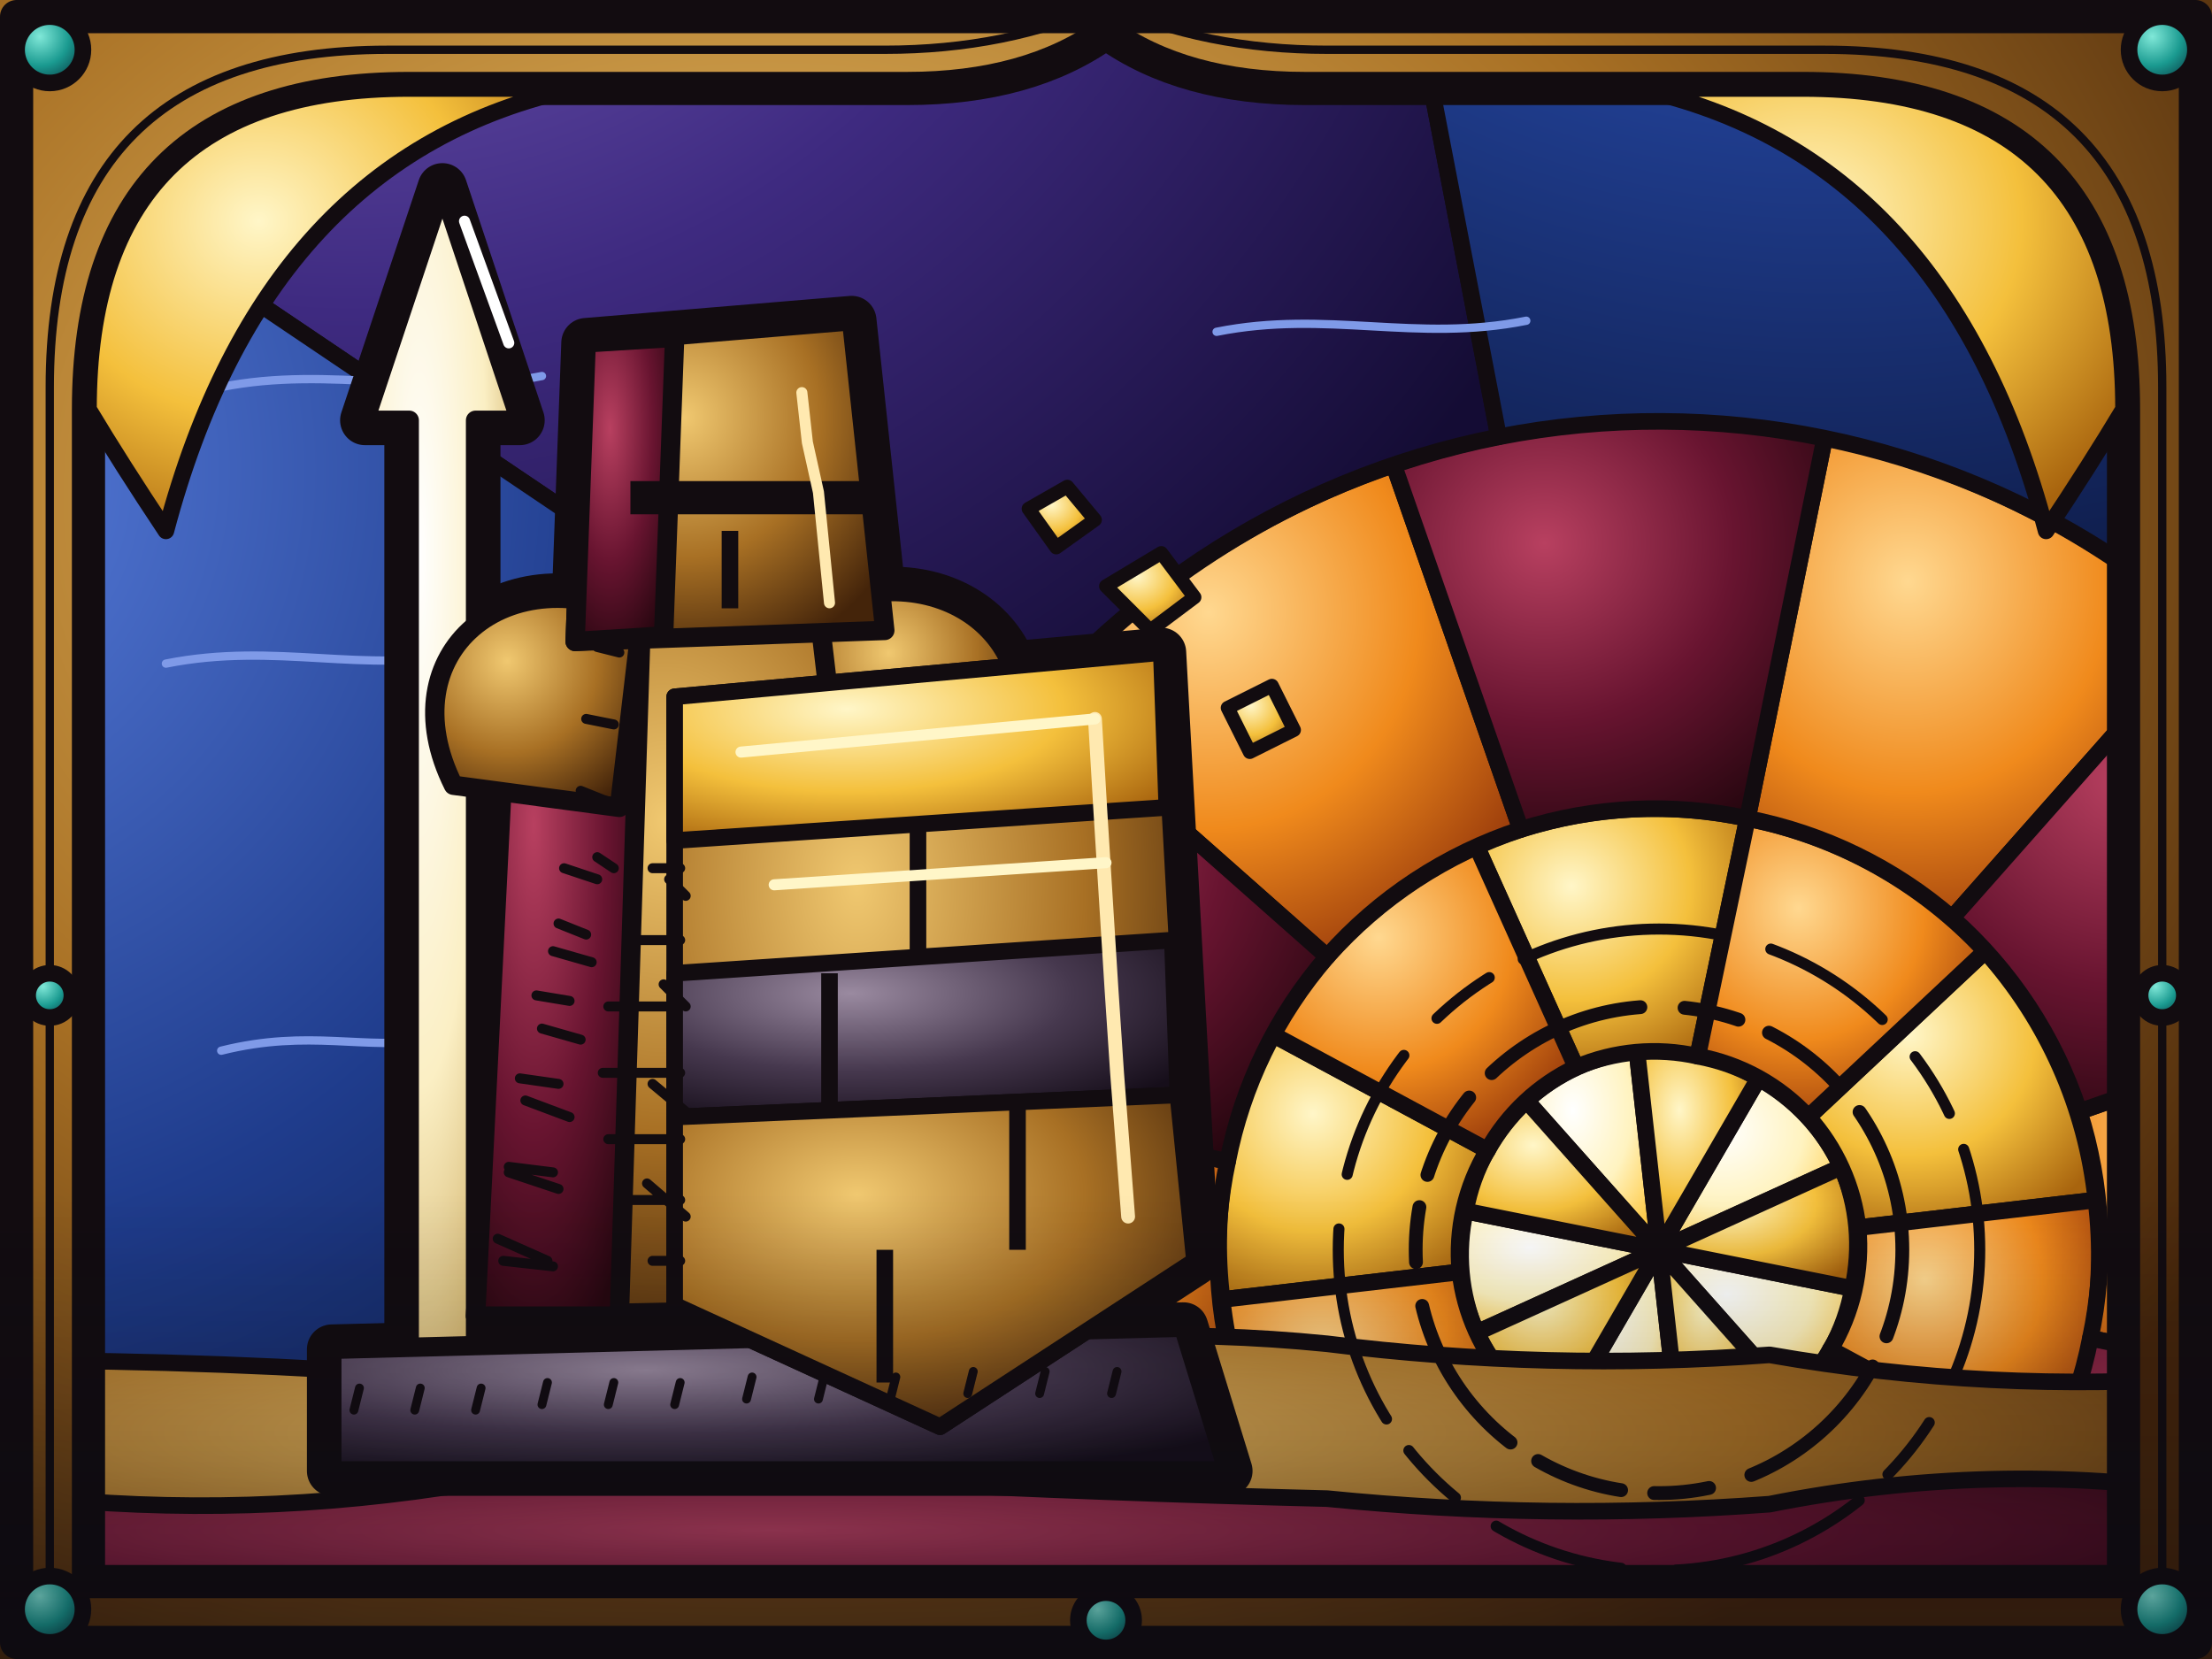
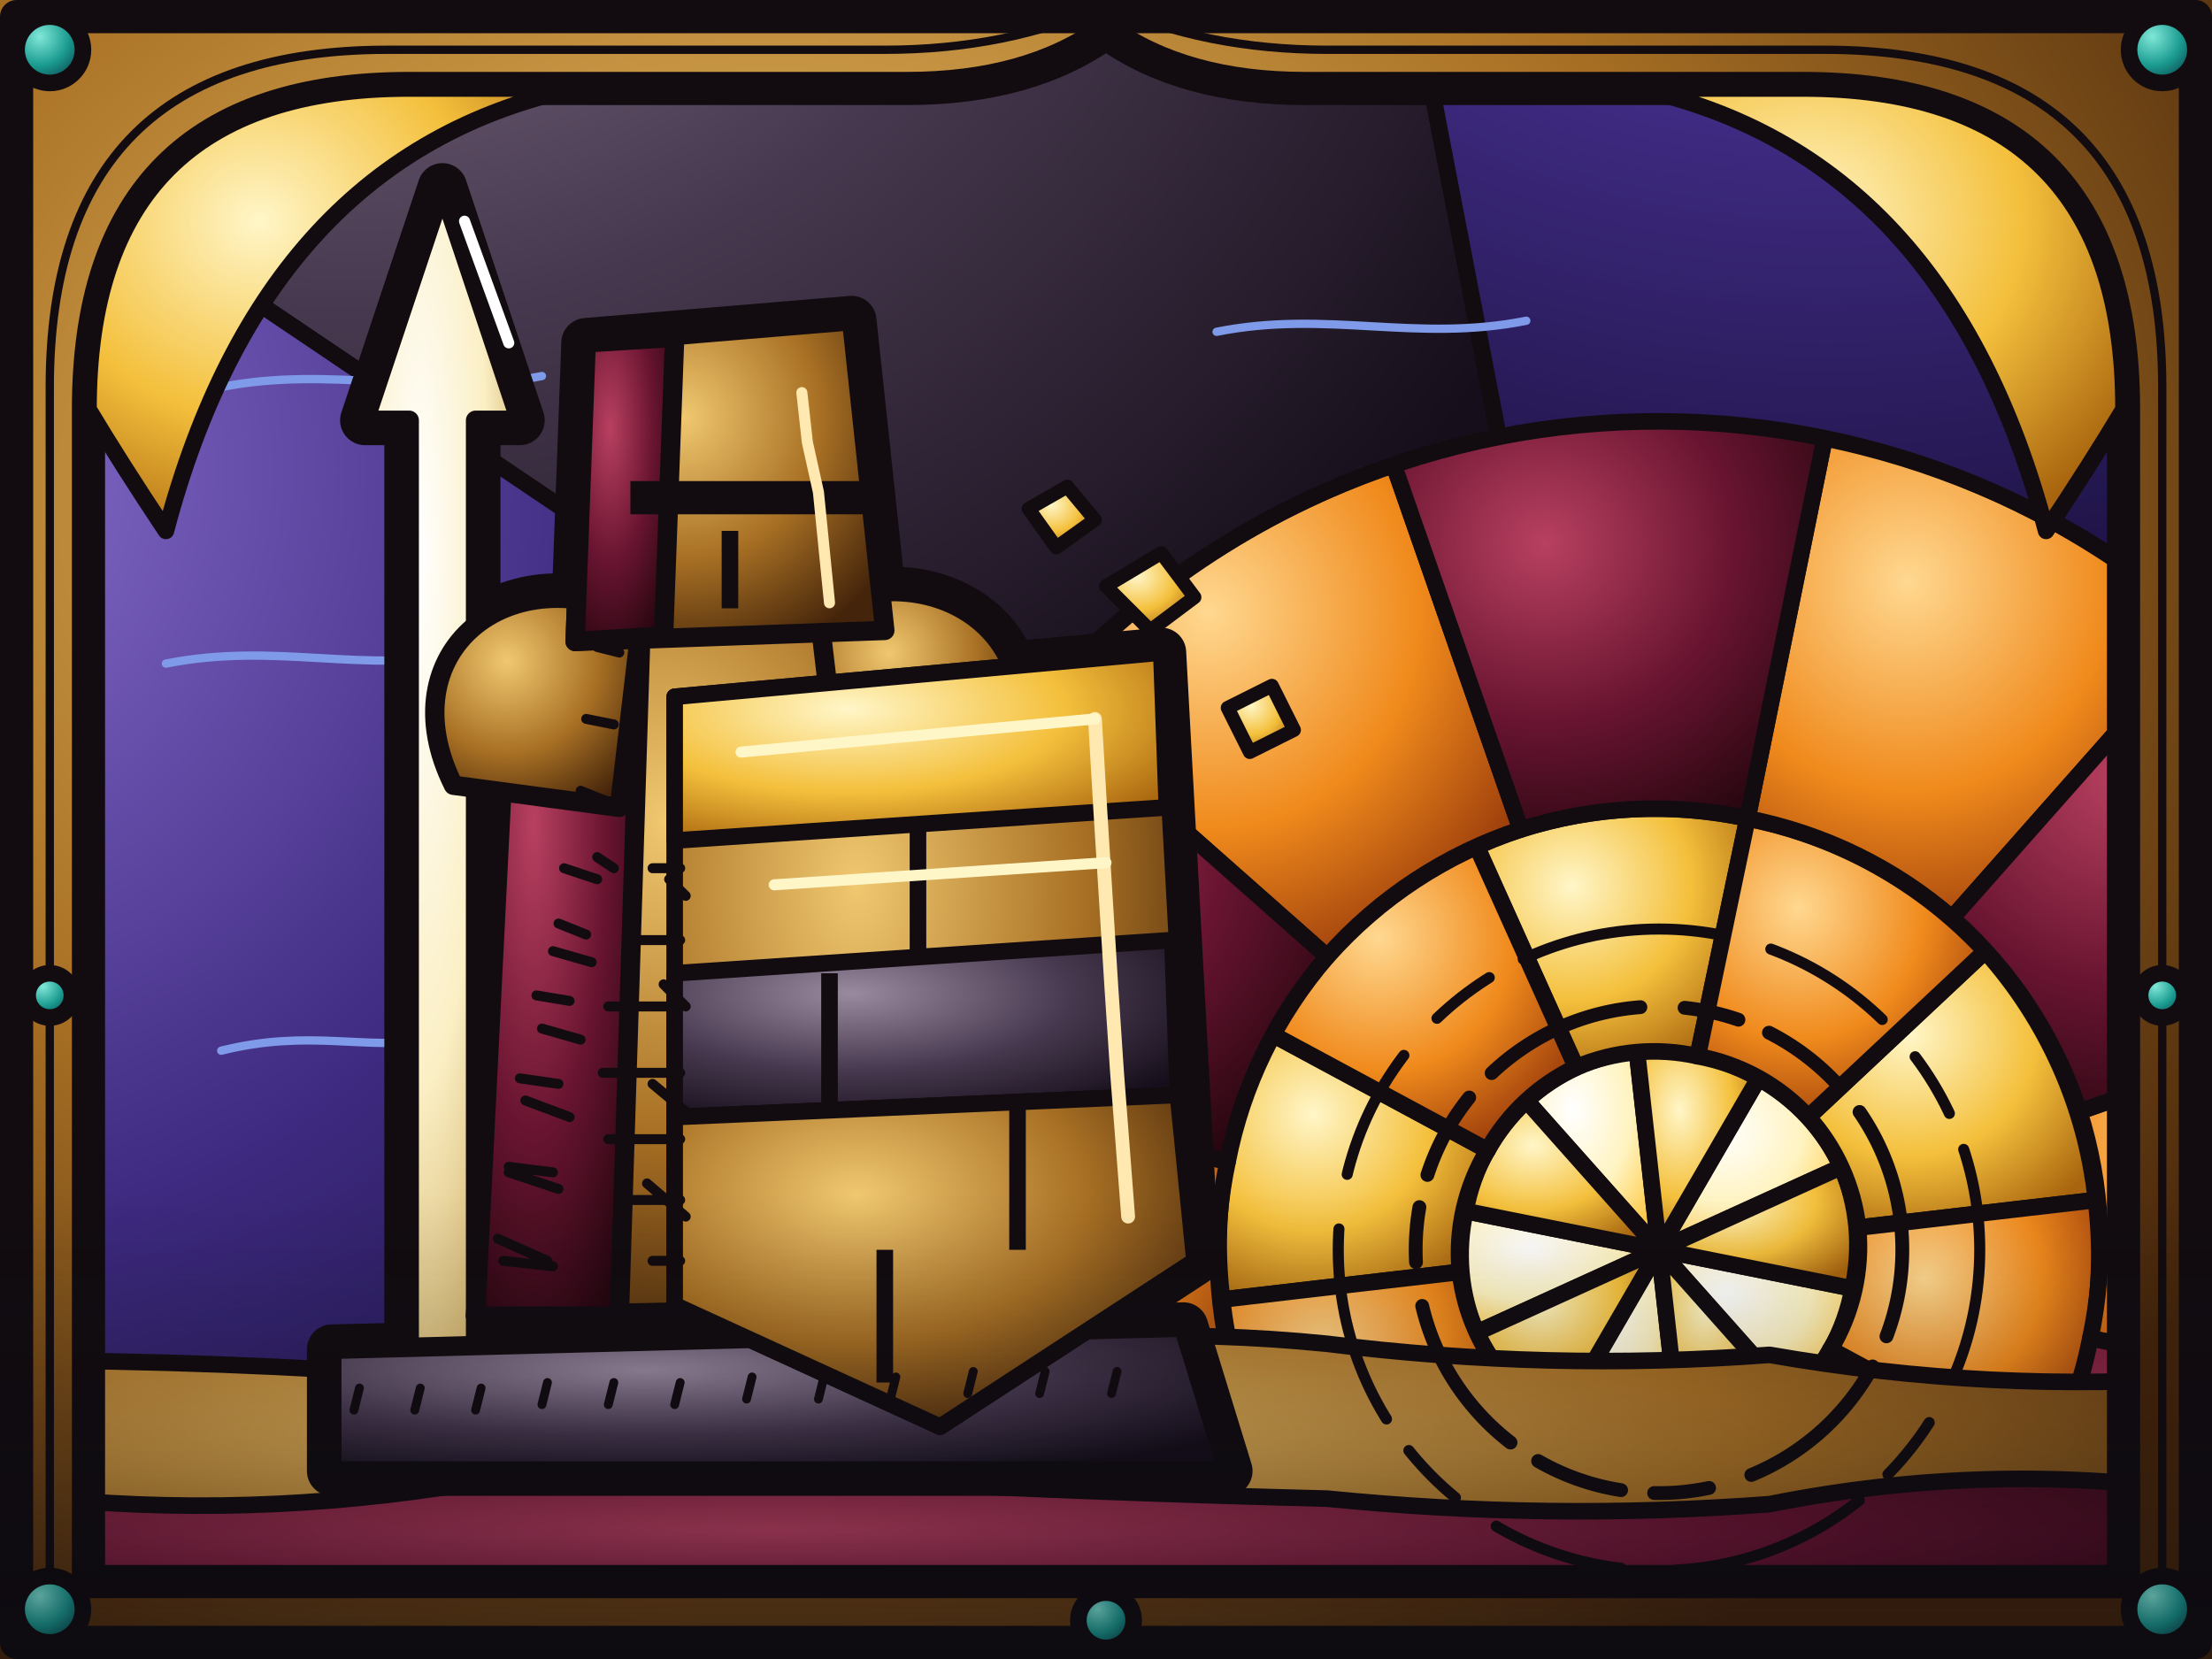
<svg xmlns="http://www.w3.org/2000/svg" width="400" height="300" viewBox="0 0 400 300" role="img" aria-labelledby="title desc">
  <defs>
    <linearGradient id="shade" x2="0" y2="1">
      <stop offset=".72" stop-color="#050812" stop-opacity="0" />
      <stop offset="1" stop-color="#050812" stop-opacity=".35" />
    </linearGradient>
  </defs>
  <g>
    <g stroke-linejoin="round">
      <defs>
        <radialGradient id="white" cx=".35" cy=".3" r=".8">
          <stop stop-color="#ffffff" />
          <stop offset=".55" stop-color="#fff3c0" />
          <stop offset="1" stop-color="#ffc840" />
        </radialGradient>
        <radialGradient id="gold" cx=".35" cy=".3" r=".8">
          <stop stop-color="#fff6c8" />
          <stop offset=".55" stop-color="#f4c03c" />
          <stop offset="1" stop-color="#a8640e" />
        </radialGradient>
        <radialGradient id="amber" cx=".35" cy=".3" r=".8">
          <stop stop-color="#ffd890" />
          <stop offset=".55" stop-color="#f08a1c" />
          <stop offset="1" stop-color="#94360a" />
        </radialGradient>
        <radialGradient id="wine" cx=".35" cy=".3" r=".8">
          <stop stop-color="#b84060" />
          <stop offset=".55" stop-color="#681430" />
          <stop offset="1" stop-color="#26060f" />
        </radialGradient>
        <radialGradient id="violet" cx=".35" cy=".3" r=".8">
          <stop stop-color="#8a70d0" />
          <stop offset=".55" stop-color="#3e2a80" />
          <stop offset="1" stop-color="#140c34" />
        </radialGradient>
        <radialGradient id="navy" cx=".35" cy=".3" r=".8">
          <stop stop-color="#3a56b0" />
          <stop offset=".55" stop-color="#162a6a" />
          <stop offset="1" stop-color="#080e2a" />
        </radialGradient>
        <radialGradient id="deep" cx=".35" cy=".3" r=".8">
          <stop stop-color="#5a80e0" />
          <stop offset=".55" stop-color="#1f3c8c" />
          <stop offset="1" stop-color="#0a1438" />
        </radialGradient>
        <radialGradient id="bronze" cx=".35" cy=".3" r=".8">
          <stop stop-color="#f0c870" />
          <stop offset=".55" stop-color="#a87024" />
          <stop offset="1" stop-color="#44240a" />
        </radialGradient>
        <radialGradient id="ash" cx=".35" cy=".3" r=".8">
          <stop stop-color="#9a8aa0" />
          <stop offset=".55" stop-color="#46384e" />
          <stop offset="1" stop-color="#160e1a" />
        </radialGradient>
        <radialGradient id="teal" cx=".35" cy=".3" r=".8">
          <stop stop-color="#80e8d8" />
          <stop offset=".55" stop-color="#1a9a90" />
          <stop offset="1" stop-color="#0a3c44" />
        </radialGradient>
        <radialGradient id="ivory" cx=".35" cy=".3" r=".8">
          <stop stop-color="#ffffff" />
          <stop offset=".55" stop-color="#fbefc4" />
          <stop offset="1" stop-color="#c8a456" />
        </radialGradient>
      </defs>
      <rect width="400" height="300" fill="#120c10" />
      <g stroke="#120c10" stroke-width="3" stroke-linejoin="round">
        <g fill="url(#white)">
          <path d="M300 226L335 233A36 36 0 0 1 324 253Z" />
          <path d="M300 226L304 262A36 36 0 0 1 282 257Z" />
          <path d="M300 226L267 241A36 36 0 0 1 265 219Z" />
          <path d="M300 226L276 199A36 36 0 0 1 296 190Z" />
          <path d="M300 226L318 195A36 36 0 0 1 333 211Z" />
        </g>
        <g fill="url(#gold)">
          <path d="M300 226L324 253A36 36 0 0 1 304 262Z" />
          <path d="M300 226L282 257A36 36 0 0 1 267 241Z" />
          <path d="M300 226L265 219A36 36 0 0 1 276 199Z" />
          <path d="M300 226L296 190A36 36 0 0 1 318 195Z" />
          <path d="M300 226L333 211A36 36 0 0 1 335 233Z" />
          <path d="M370 265A80 80 0 0 1 333 299L315 259A36 36 0 0 0 331 244Z" />
          <path d="M284 304A80 80 0 0 1 241 280L273 250A36 36 0 0 0 293 261Z" />
          <path d="M221 235A80 80 0 0 1 230 187L269 208A36 36 0 0 0 264 230Z" />
          <path d="M267 153A80 80 0 0 1 316 148L307 191A36 36 0 0 0 285 193Z" />
          <path d="M359 172A80 80 0 0 1 379 217L336 222A36 36 0 0 0 327 202Z" />
        </g>
        <g fill="url(#amber)">
          <path d="M333 299A80 80 0 0 1 284 304L293 261A36 36 0 0 0 315 259Z" />
          <path d="M241 280A80 80 0 0 1 221 235L264 230A36 36 0 0 0 273 250Z" />
          <path d="M230 187A80 80 0 0 1 267 153L285 193A36 36 0 0 0 269 208Z" />
          <path d="M316 148A80 80 0 0 1 359 172L327 202A36 36 0 0 0 307 191Z" />
          <path d="M379 217A80 80 0 0 1 370 265L331 244A36 36 0 0 0 336 222Z" />
          <path d="M412 325A150 150 0 0 1 348 368L325 302A80 80 0 0 0 360 279Z" />
          <path d="M270 373A150 150 0 0 1 201 338L247 286A80 80 0 0 0 284 304Z" />
          <path d="M158 274A150 150 0 0 1 153 196L222 210A80 80 0 0 0 224 251Z" />
          <path d="M188 127A150 150 0 0 1 252 84L275 150A80 80 0 0 0 240 173Z" />
          <path d="M330 79A150 150 0 0 1 399 114L353 166A80 80 0 0 0 316 148Z" />
          <path d="M442 178A150 150 0 0 1 447 256L378 242A80 80 0 0 0 376 201Z" />
        </g>
        <g fill="url(#wine)">
          <path d="M447 256A150 150 0 0 1 412 325L360 279A80 80 0 0 0 378 242Z" />
          <path d="M201 338A150 150 0 0 1 158 274L224 251A80 80 0 0 0 247 286Z" />
          <path d="M153 196A150 150 0 0 1 188 127L240 173A80 80 0 0 0 222 210Z" />
          <path d="M252 84A150 150 0 0 1 330 79L316 148A80 80 0 0 0 275 150Z" />
          <path d="M399 114A150 150 0 0 1 442 178L376 201A80 80 0 0 0 353 166Z" />
        </g>
-         <g fill="url(#violet)">
+         <g fill="url(#ash)">
          <path d="M65 574A420 420 0 0 1 -112 306L153 255A150 150 0 0 0 216 350Z" />
          <path d="M-48 -9A420 420 0 0 1 220 -186L271 79A150 150 0 0 0 176 142Z" />
          <path d="M535 -122A420 420 0 0 1 712 146L447 197A150 150 0 0 0 384 102Z" />
        </g>
-         <g fill="url(#deep)">
+         <g fill="url(#violet)">
          <path d="M-112 306A420 420 0 0 1 -48 -9L176 142A150 150 0 0 0 153 255Z" />
          <path d="M220 -186A420 420 0 0 1 535 -122L384 102A150 150 0 0 0 271 79Z" />
        </g>
        <path d="M0 300V246Q40 246 80 249Q120 253 160 246Q200 239 240 243Q280 248 320 245Q360 252 400 249V300Z" fill="url(#bronze)" />
        <path d="M0 300V270Q40 275 80 269Q120 265 160 268Q200 270 240 271Q280 275 320 272Q360 264 400 270V300Z" fill="url(#wine)" />
      </g>
      <g fill="none" stroke="#120c10" stroke-linecap="round">
        <circle cx="300" cy="226" r="44" stroke-width="2.5" stroke-dasharray="16 6 30 8 10 6" />
        <circle cx="300" cy="226" r="58" stroke-width="2" stroke-dasharray="24 9 12 7 36 10" />
      </g>
      <g fill="none" stroke-linecap="round">
        <path d="M40 70C60 66 78 72 98 68M30 120C50 116 66 122 84 118M220 60C240 56 256 62 276 58M40 190C56 186 66 190 78 188" stroke="#7f9ae8" stroke-width="1.5" />
      </g>
      <g data-figure="1">
        <g fill="#120c10" stroke="#120c10" stroke-width="9" stroke-linejoin="round">
          <path d="M74 254L74 76L66 76L80 34L94 76L86 76L86 254Z" />
          <path d="M106 62L154 58L160 114L104 116Z" />
          <path d="M92 118C110 108 160 106 176 120L184 236L86 238Z" />
          <path d="M82 142C70 118 92 100 116 112L112 146Z" />
          <path d="M182 140C192 116 170 100 148 110L152 144Z" />
          <path d="M122 126L210 118L216 228L170 258L122 236Z" />
          <path d="M60 266L60 244L214 240L222 266Z" />
        </g>
        <g stroke="#120c10" stroke-width="3.5" stroke-linejoin="round">
          <path d="M74 254L74 76L66 76L80 34L94 76L86 76L86 254Z" fill="url(#ivory)" />
          <path d="M60 266L60 244L214 240L222 266Z" fill="url(#ash)" />
          <path d="M92 118C110 108 160 106 176 120L184 236L86 238Z" fill="url(#bronze)" />
          <path d="M92 118C100 114 108 112 116 111L112 238L86 238Z" fill="url(#wine)" />
          <path d="M82 142C70 118 92 100 116 112L112 146Z" fill="url(#bronze)" />
          <path d="M182 140C192 116 170 100 148 110L152 144Z" fill="url(#bronze)" />
          <path d="M106 62L154 58L160 114L104 116Z" fill="url(#bronze)" />
          <path d="M106 62L122 61L120 115L104 116Z" fill="url(#wine)" />
        </g>
        <g stroke="#120c10" stroke-width="3" stroke-linejoin="round">
          <path d="M122 126L210 118L216 228L170 258L122 236Z" fill="url(#bronze)" />
          <path d="M122 126L210 118L211 146L122 152Z" fill="url(#gold)" />
          <path d="M122 176L212 170L213 198L122 202Z" fill="url(#ash)" />
          <path d="M122 202L213 198L216 228L170 258L122 236Z" fill="url(#bronze)" />
        </g>
        <g fill="none" stroke="#120c10" stroke-width="3">
          <path d="M166 150L166 174M150 176L150 200M184 198L184 226M160 226L160 250" />
          <path d="M114 90H156" stroke-width="6" />
          <path d="M132 96V110" stroke-width="3" />
        </g>
        <g fill="url(#gold)" stroke="#120c10" stroke-width="2.5">
          <path d="M200 106l10-6l6 8l-8 6Z" />
          <path d="M222 128l8-4l4 8l-8 4Z" />
          <path d="M186 92l7-4l5 6l-7 5Z" />
        </g>
        <g fill="none" stroke-linecap="round">
          <path d="M112 118l-4 -1M111 131l-5 -1M110 145l-5 -2M108 159l-6 -2M107 174l-7 -2M105 188l-7 -2M103 202l-8 -3M101 215l-9 -3M99 228l-9 -4M108 155l3 2M101 167l5 2M97 180l6 1M94 195l7 1M92 211l8 1M91 228l9 1M123 157l-5 0M123 170l-9 0M123 182l-13 0M123 194l-14 0M123 206l-13 0M123 217l-9 0M123 228l-5 0M124 162l-3 -3M124 182l-4 -4M124 201l-6 -5M124 220l-7 -6" stroke="#120c10" stroke-width="1.8" />
          <path d="M65 251l-1 4M76 251l-1 4M87 251l-1 4M99 250l-1 4M111 250l-1 4M123 250l-1 4M136 249l-1 4M149 249l-1 4M162 249l-1 4M176 248l-1 4M189 248l-1 4M202 248l-1 4" stroke="#120c10" stroke-width="1.6" />
          <path d="M198 130L199 147L200 163L201 179L202 194L203 207L204 220" stroke="#ffe9b0" stroke-width="2.5" />
          <path d="M134 136L198 130M140 160L200 156" stroke="#fff6c8" stroke-width="2" />
          <path d="M145 71L146 80L148 89L149 99L150 109" stroke="#ffe9b0" stroke-width="2" />
          <path d="M92 62L84 40" stroke="#fff" stroke-width="2" />
        </g>
        <path d="M124 90H150" fill="none" stroke="url(#gold)" stroke-width="3" />
      </g>
      <path d="M0 0H400V300H0ZM16 286V74Q16 16 74 16H164Q186 16 200 6Q214 16 236 16H326Q384 16 384 74V286Z" fill="url(#bronze)" fill-rule="evenodd" />
      <g fill="none" stroke="#120c10">
        <path d="M16 286V74Q16 16 74 16H164Q186 16 200 6Q214 16 236 16H326Q384 16 384 74V286Z" stroke-width="6" />
        <path d="M3 3H397V297H3Z" stroke-width="6" />
        <path stroke-width="1.5" d="M9 290V70Q9 9 70 9H160Q182 9 200 1M391 290V70Q391 9 330 9H240Q218 9 200 1" />
      </g>
      <g stroke="#120c10" stroke-width="3">
        <path d="M16 74Q16 16 74 16H104Q48 28 30 96Q22 84 16 74Z" fill="url(#gold)" />
        <path d="M384 74Q384 16 326 16H296Q352 28 370 96Q378 84 384 74Z" fill="url(#gold)" />
        <circle cx="9" cy="9" r="6" fill="url(#teal)" />
        <circle cx="391" cy="9" r="6" fill="url(#teal)" />
        <circle cx="9" cy="291" r="6" fill="url(#teal)" />
        <circle cx="391" cy="291" r="6" fill="url(#teal)" />
        <circle cx="200" cy="293" r="5" fill="url(#teal)" />
        <circle cx="9" cy="180" r="4" fill="url(#teal)" />
        <circle cx="391" cy="180" r="4" fill="url(#teal)" />
      </g>
    </g>
    <rect width="400" height="300" fill="url(#shade)" />
  </g>
</svg>
